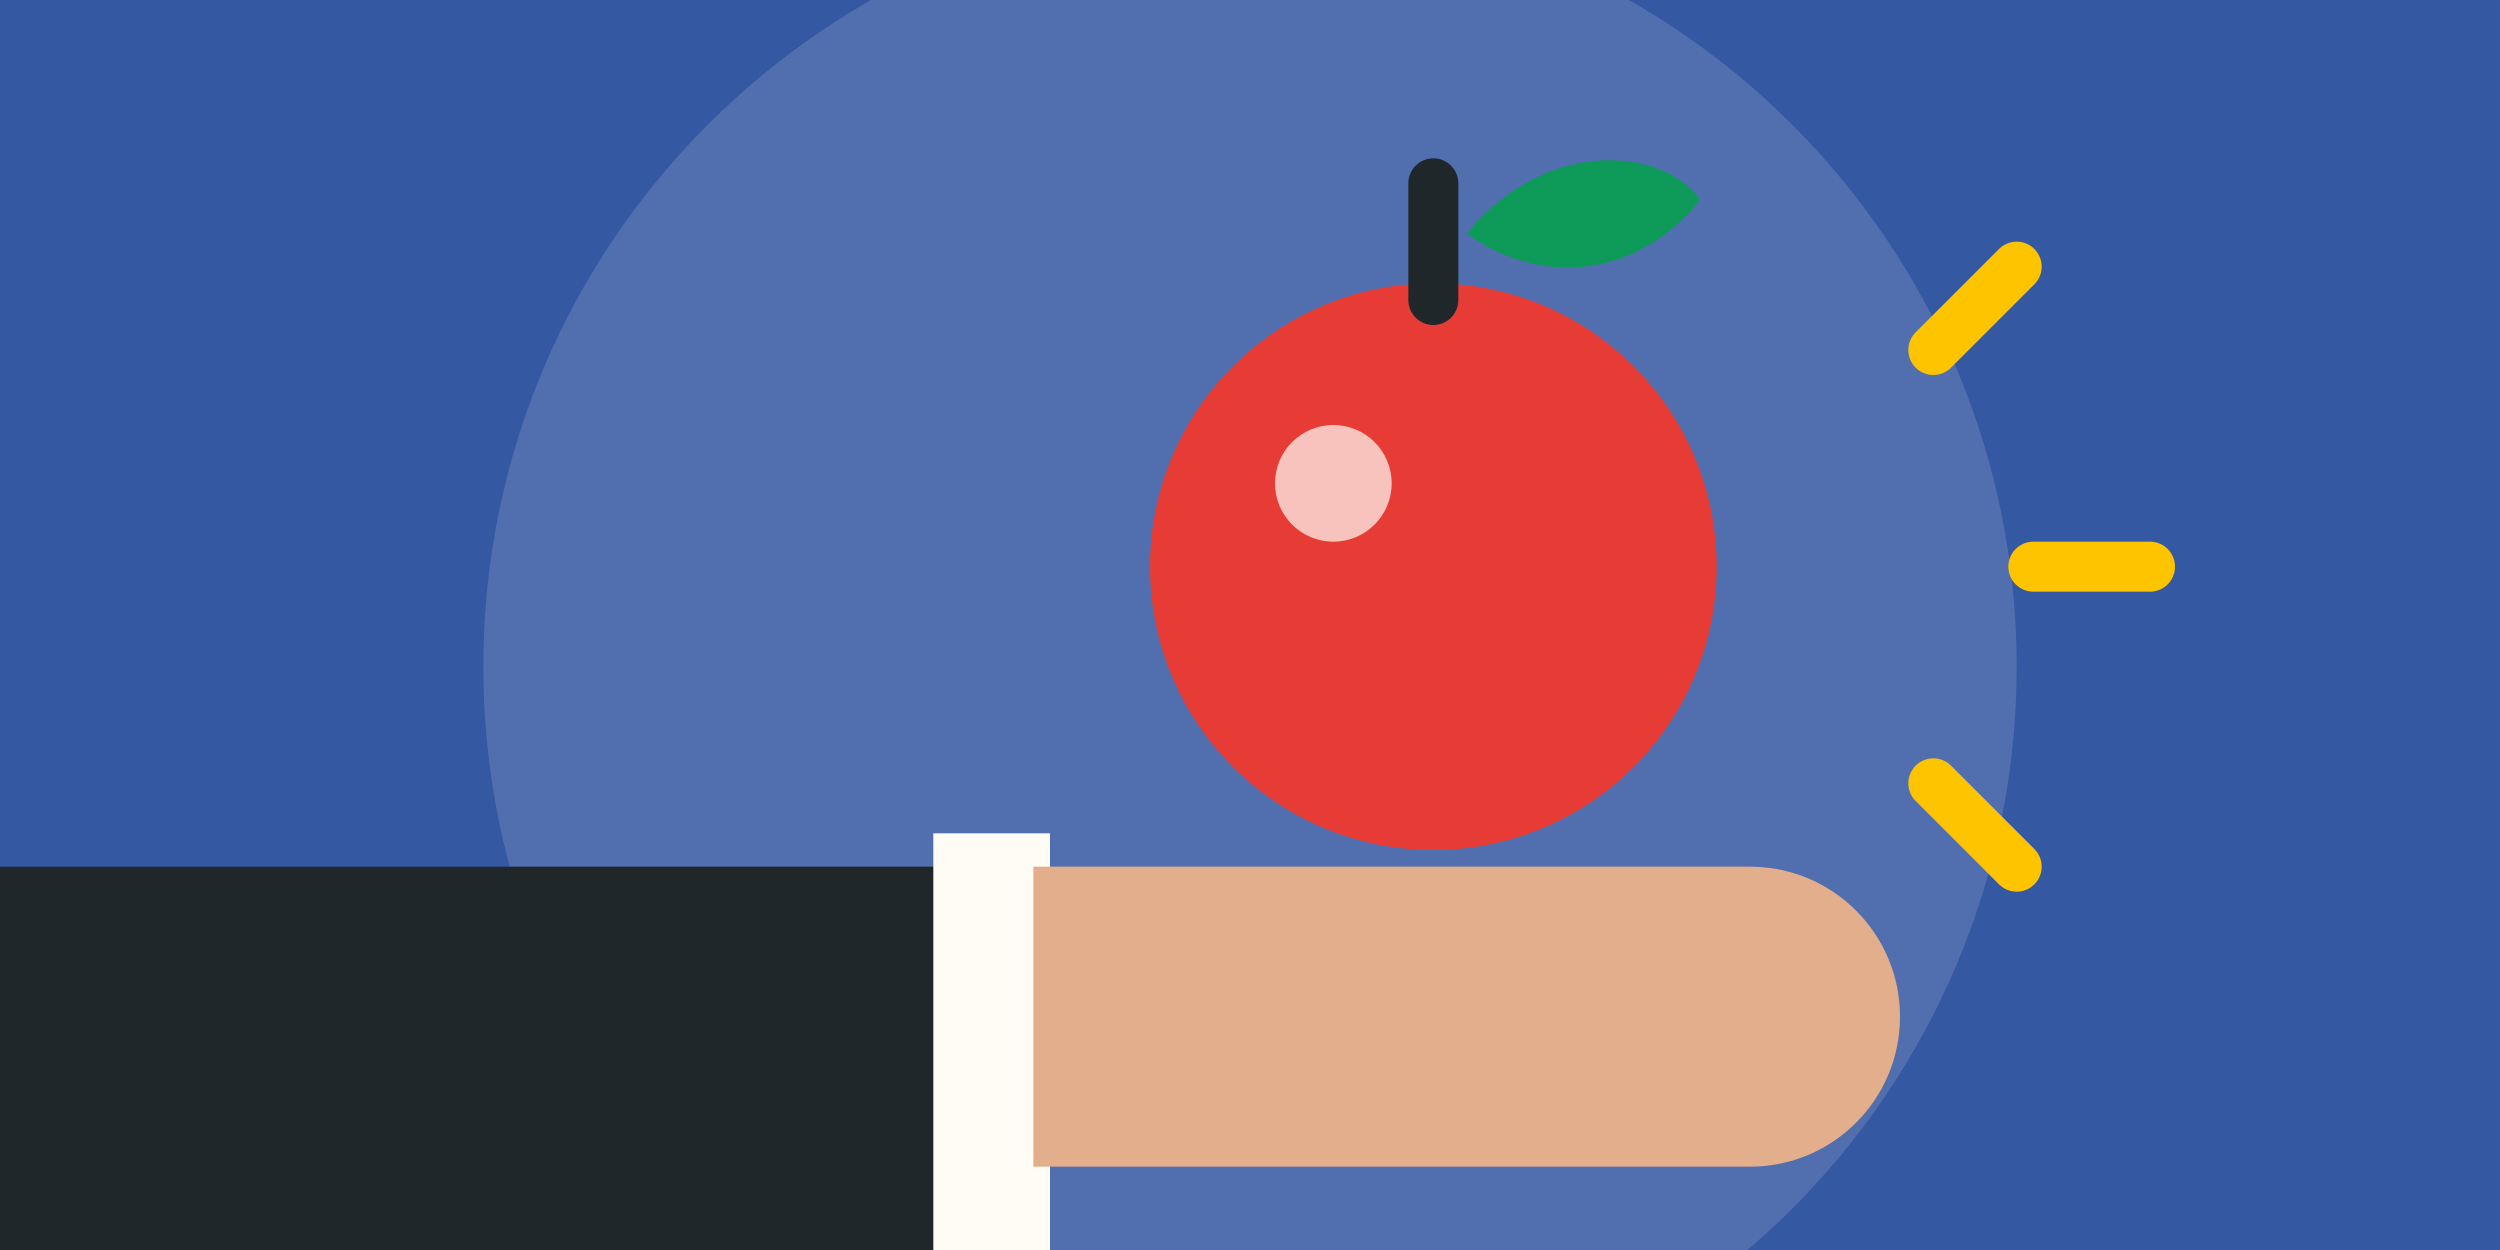
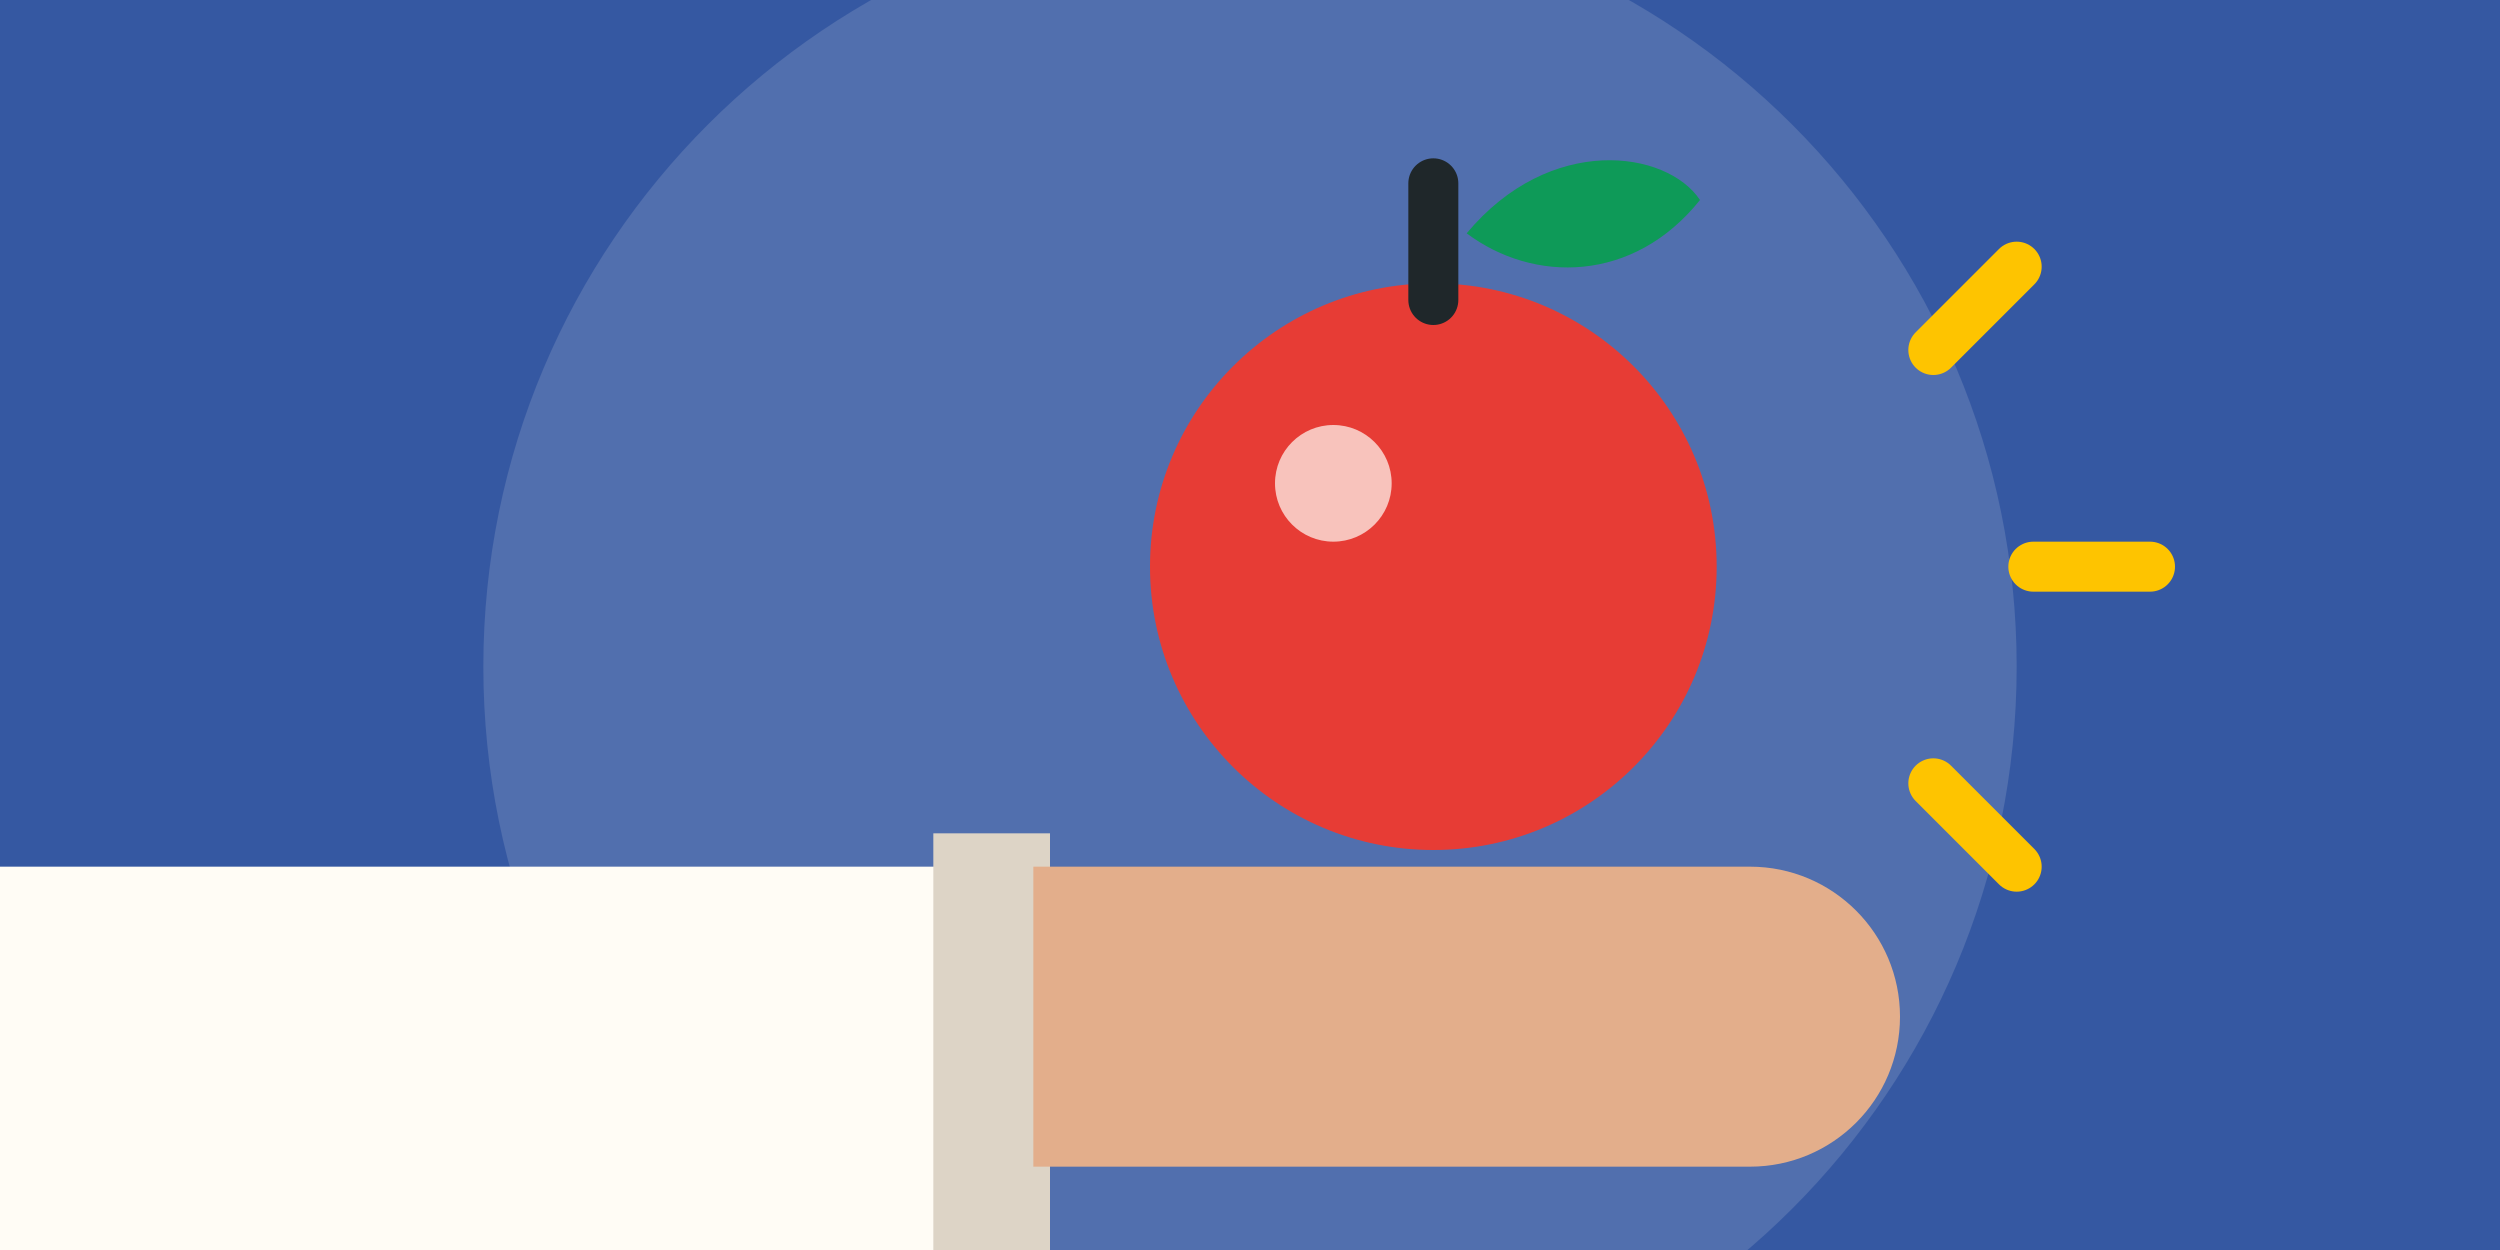
<svg xmlns="http://www.w3.org/2000/svg" viewBox="0 0 300 150">
  <rect width="300" height="150" fill="#3558a2" />
  <circle cx="150" cy="80" r="92" fill="#fffcf5" opacity=".14" />
-   <rect y="104" width="120" height="46" fill="#1f272a" />
-   <rect x="112" y="100" width="14" height="50" fill="#fffcf5" />
+   <rect y="104" width="120" height="46" fill="#fffcf5" />
+   <rect x="112" y="100" width="14" height="50" fill="#ddd4c6" />
  <path d="M124 104h86a18 18 0 010 36h-86z" fill="#e3ae8b" />
  <circle cx="172" cy="68" r="34" fill="#e73c35" />
  <path d="M172 36V22" stroke="#1f272a" stroke-width="6" stroke-linecap="round" />
  <path d="M176 28c10-12 24-10 28-4-8 10-20 10-28 4z" fill="#0e9a58" />
  <circle cx="160" cy="58" r="7" fill="#fffcf5" opacity=".7" />
  <path d="M232 42l10-10M244 68h14M232 94l10 10" stroke="#fec400" stroke-width="6" stroke-linecap="round" />
</svg>
